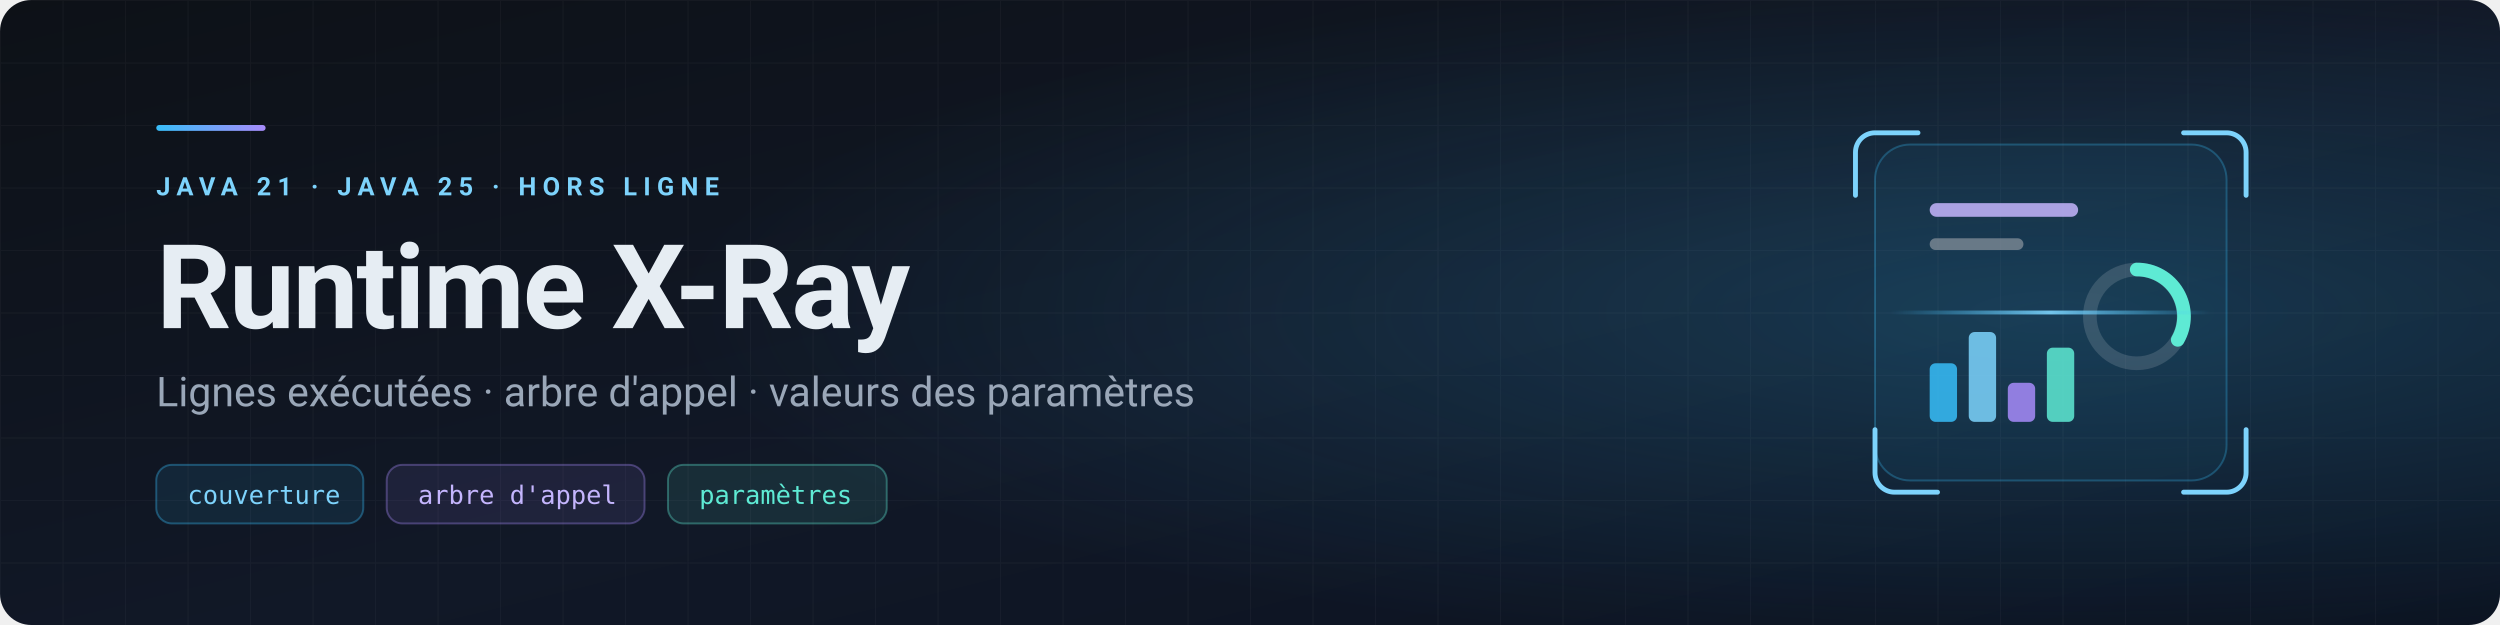
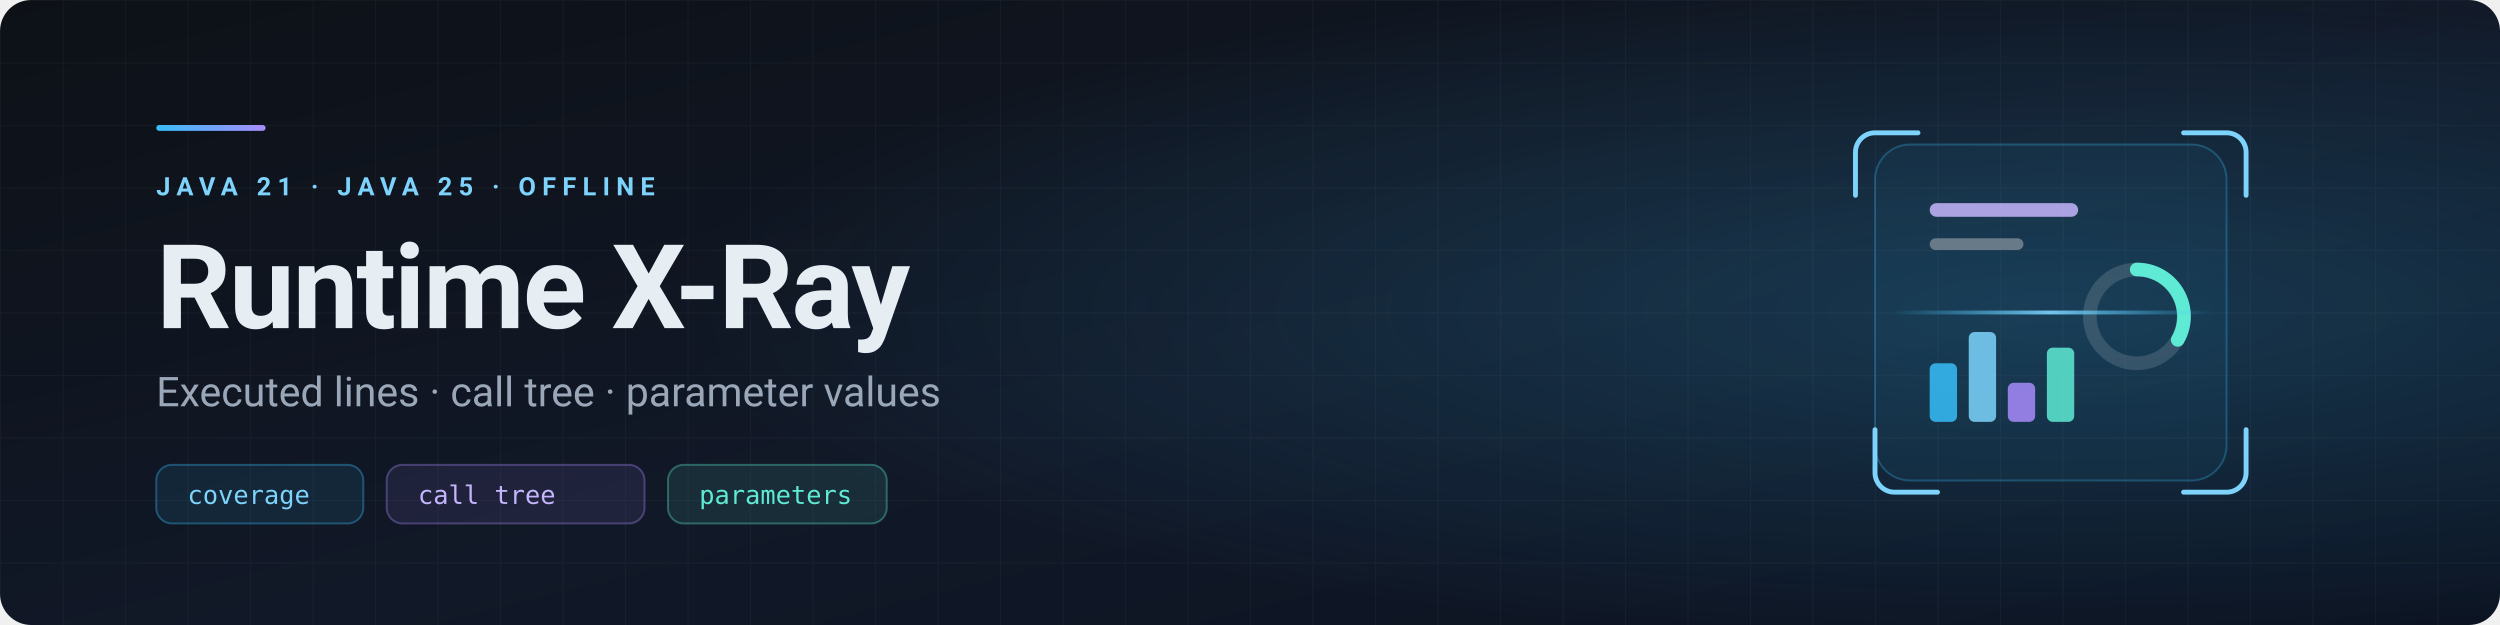
- <svg xmlns="http://www.w3.org/2000/svg" viewBox="0 0 1280 320" width="1280" height="320" role="img" aria-label="Runtime X-Ray — analyse dynamique Java : lignes exécutées, arbre d'appel, valeurs des paramètres">
+ <svg xmlns="http://www.w3.org/2000/svg" viewBox="0 0 1280 320" width="1280" height="320" role="img" aria-label="Runtime X-Ray — Java dynamic analysis: executed lines, call tree, parameter values">
  <defs>
    <linearGradient id="bg" x1="0" y1="0" x2="1" y2="1">
      <stop offset="0%" stop-color="#0d1117" />
      <stop offset="55%" stop-color="#111827" />
      <stop offset="100%" stop-color="#0b1220" />
    </linearGradient>
    <radialGradient id="glow" cx="0.82" cy="0.5" r="0.55">
      <stop offset="0%" stop-color="#38bdf8" stop-opacity="0.20" />
      <stop offset="100%" stop-color="#38bdf8" stop-opacity="0" />
    </radialGradient>
    <linearGradient id="scan" x1="0" y1="0" x2="1" y2="0">
      <stop offset="0%" stop-color="#38bdf8" stop-opacity="0" />
      <stop offset="50%" stop-color="#7dd3fc" stop-opacity="0.9" />
      <stop offset="100%" stop-color="#38bdf8" stop-opacity="0" />
    </linearGradient>
    <linearGradient id="rule" x1="0" y1="0" x2="1" y2="0">
      <stop offset="0%" stop-color="#38bdf8" />
      <stop offset="100%" stop-color="#a78bfa" />
    </linearGradient>
    <pattern id="grid" width="32" height="32" patternUnits="userSpaceOnUse">
      <path d="M32 0H0V32" fill="none" stroke="#ffffff" stroke-opacity="0.035" stroke-width="1" />
    </pattern>
  </defs>
  <rect width="1280" height="320" rx="16" fill="url(#bg)" />
  <rect width="1280" height="320" rx="16" fill="url(#grid)" />
  <rect width="1280" height="320" rx="16" fill="url(#glow)" />
  <rect x="80" y="64" width="56" height="3" rx="1.5" fill="url(#rule)" />
  <g font-family="ui-sans-serif, -apple-system, BlinkMacSystemFont, 'Segoe UI', Roboto, Helvetica, Arial, sans-serif">
-     <text x="80" y="100" fill="#7dd3fc" font-size="13" font-weight="600" letter-spacing="3.2">JAVA 21 · JAVA 25 · HORS LIGNE</text>
+     <text x="80" y="100" fill="#7dd3fc" font-size="13" font-weight="600" letter-spacing="3.2">JAVA 21 · JAVA 25 · OFFLINE</text>
    <text x="80" y="168" fill="#e6edf3" font-size="60" font-weight="700" letter-spacing="-1">Runtime X-Ray</text>
-     <text x="80" y="208" fill="#9aa7b8" font-size="21">Lignes exécutées · arbre d'appel · valeurs des paramètres</text>
+     <text x="80" y="208" fill="#9aa7b8" font-size="21">Executed lines · call tree · parameter values</text>
  </g>
  <g font-family="ui-monospace, SFMono-Regular, Menlo, Consolas, monospace" font-size="13">
    <g>
      <rect x="80" y="238" width="106" height="30" rx="8" fill="#38bdf8" fill-opacity="0.10" stroke="#38bdf8" stroke-opacity="0.35" />
-       <text x="96" y="258" fill="#7dd3fc">couverture</text>
+       <text x="96" y="258" fill="#7dd3fc">coverage</text>
    </g>
    <g>
      <rect x="198" y="238" width="132" height="30" rx="8" fill="#a78bfa" fill-opacity="0.10" stroke="#a78bfa" stroke-opacity="0.35" />
-       <text x="214" y="258" fill="#c4b5fd">arbre d'appel</text>
+       <text x="214" y="258" fill="#c4b5fd">call tree</text>
    </g>
    <g>
      <rect x="342" y="238" width="112" height="30" rx="8" fill="#5eead4" fill-opacity="0.10" stroke="#5eead4" stroke-opacity="0.35" />
-       <text x="358" y="258" fill="#5eead4">paramètres</text>
+       <text x="358" y="258" fill="#5eead4">parameters</text>
    </g>
  </g>
  <g transform="translate(960 74)">
    <rect x="0" y="0" width="180" height="172" rx="18" fill="#38bdf8" fill-opacity="0.05" stroke="#38bdf8" stroke-opacity="0.28" />
    <g stroke-linecap="round">
      <rect x="28" y="30" width="76" height="7" rx="3.5" fill="#c4b5fd" fill-opacity="0.85" />
      <rect x="28" y="48" width="48" height="6" rx="3" fill="#8b949e" fill-opacity="0.7" />
      <rect x="28" y="112" width="14" height="30" rx="3" fill="#38bdf8" fill-opacity="0.85" />
      <rect x="48" y="96" width="14" height="46" rx="3" fill="#7dd3fc" fill-opacity="0.85" />
      <rect x="68" y="122" width="14" height="20" rx="3" fill="#a78bfa" fill-opacity="0.85" />
      <rect x="88" y="104" width="14" height="38" rx="3" fill="#5eead4" fill-opacity="0.85" />
      <circle cx="134" cy="88" r="24" fill="none" stroke="#ffffff" stroke-opacity="0.14" stroke-width="7" />
      <path d="M134 64 A24 24 0 0 1 155 100" fill="none" stroke="#5eead4" stroke-width="7" stroke-linecap="round" />
    </g>
    <rect x="8" y="85" width="164" height="2" fill="url(#scan)" />
    <g fill="none" stroke="#7dd3fc" stroke-width="2.5" stroke-linecap="round">
      <path d="M-10 26V4a10 10 0 0 1 10-10h22" />
      <path d="M158-6h22a10 10 0 0 1 10 10v22" />
      <path d="M190 146v22a10 10 0 0 1-10 10h-22" />
      <path d="M32 178H10a10 10 0 0 1-10-10v-22" />
    </g>
  </g>
</svg>
